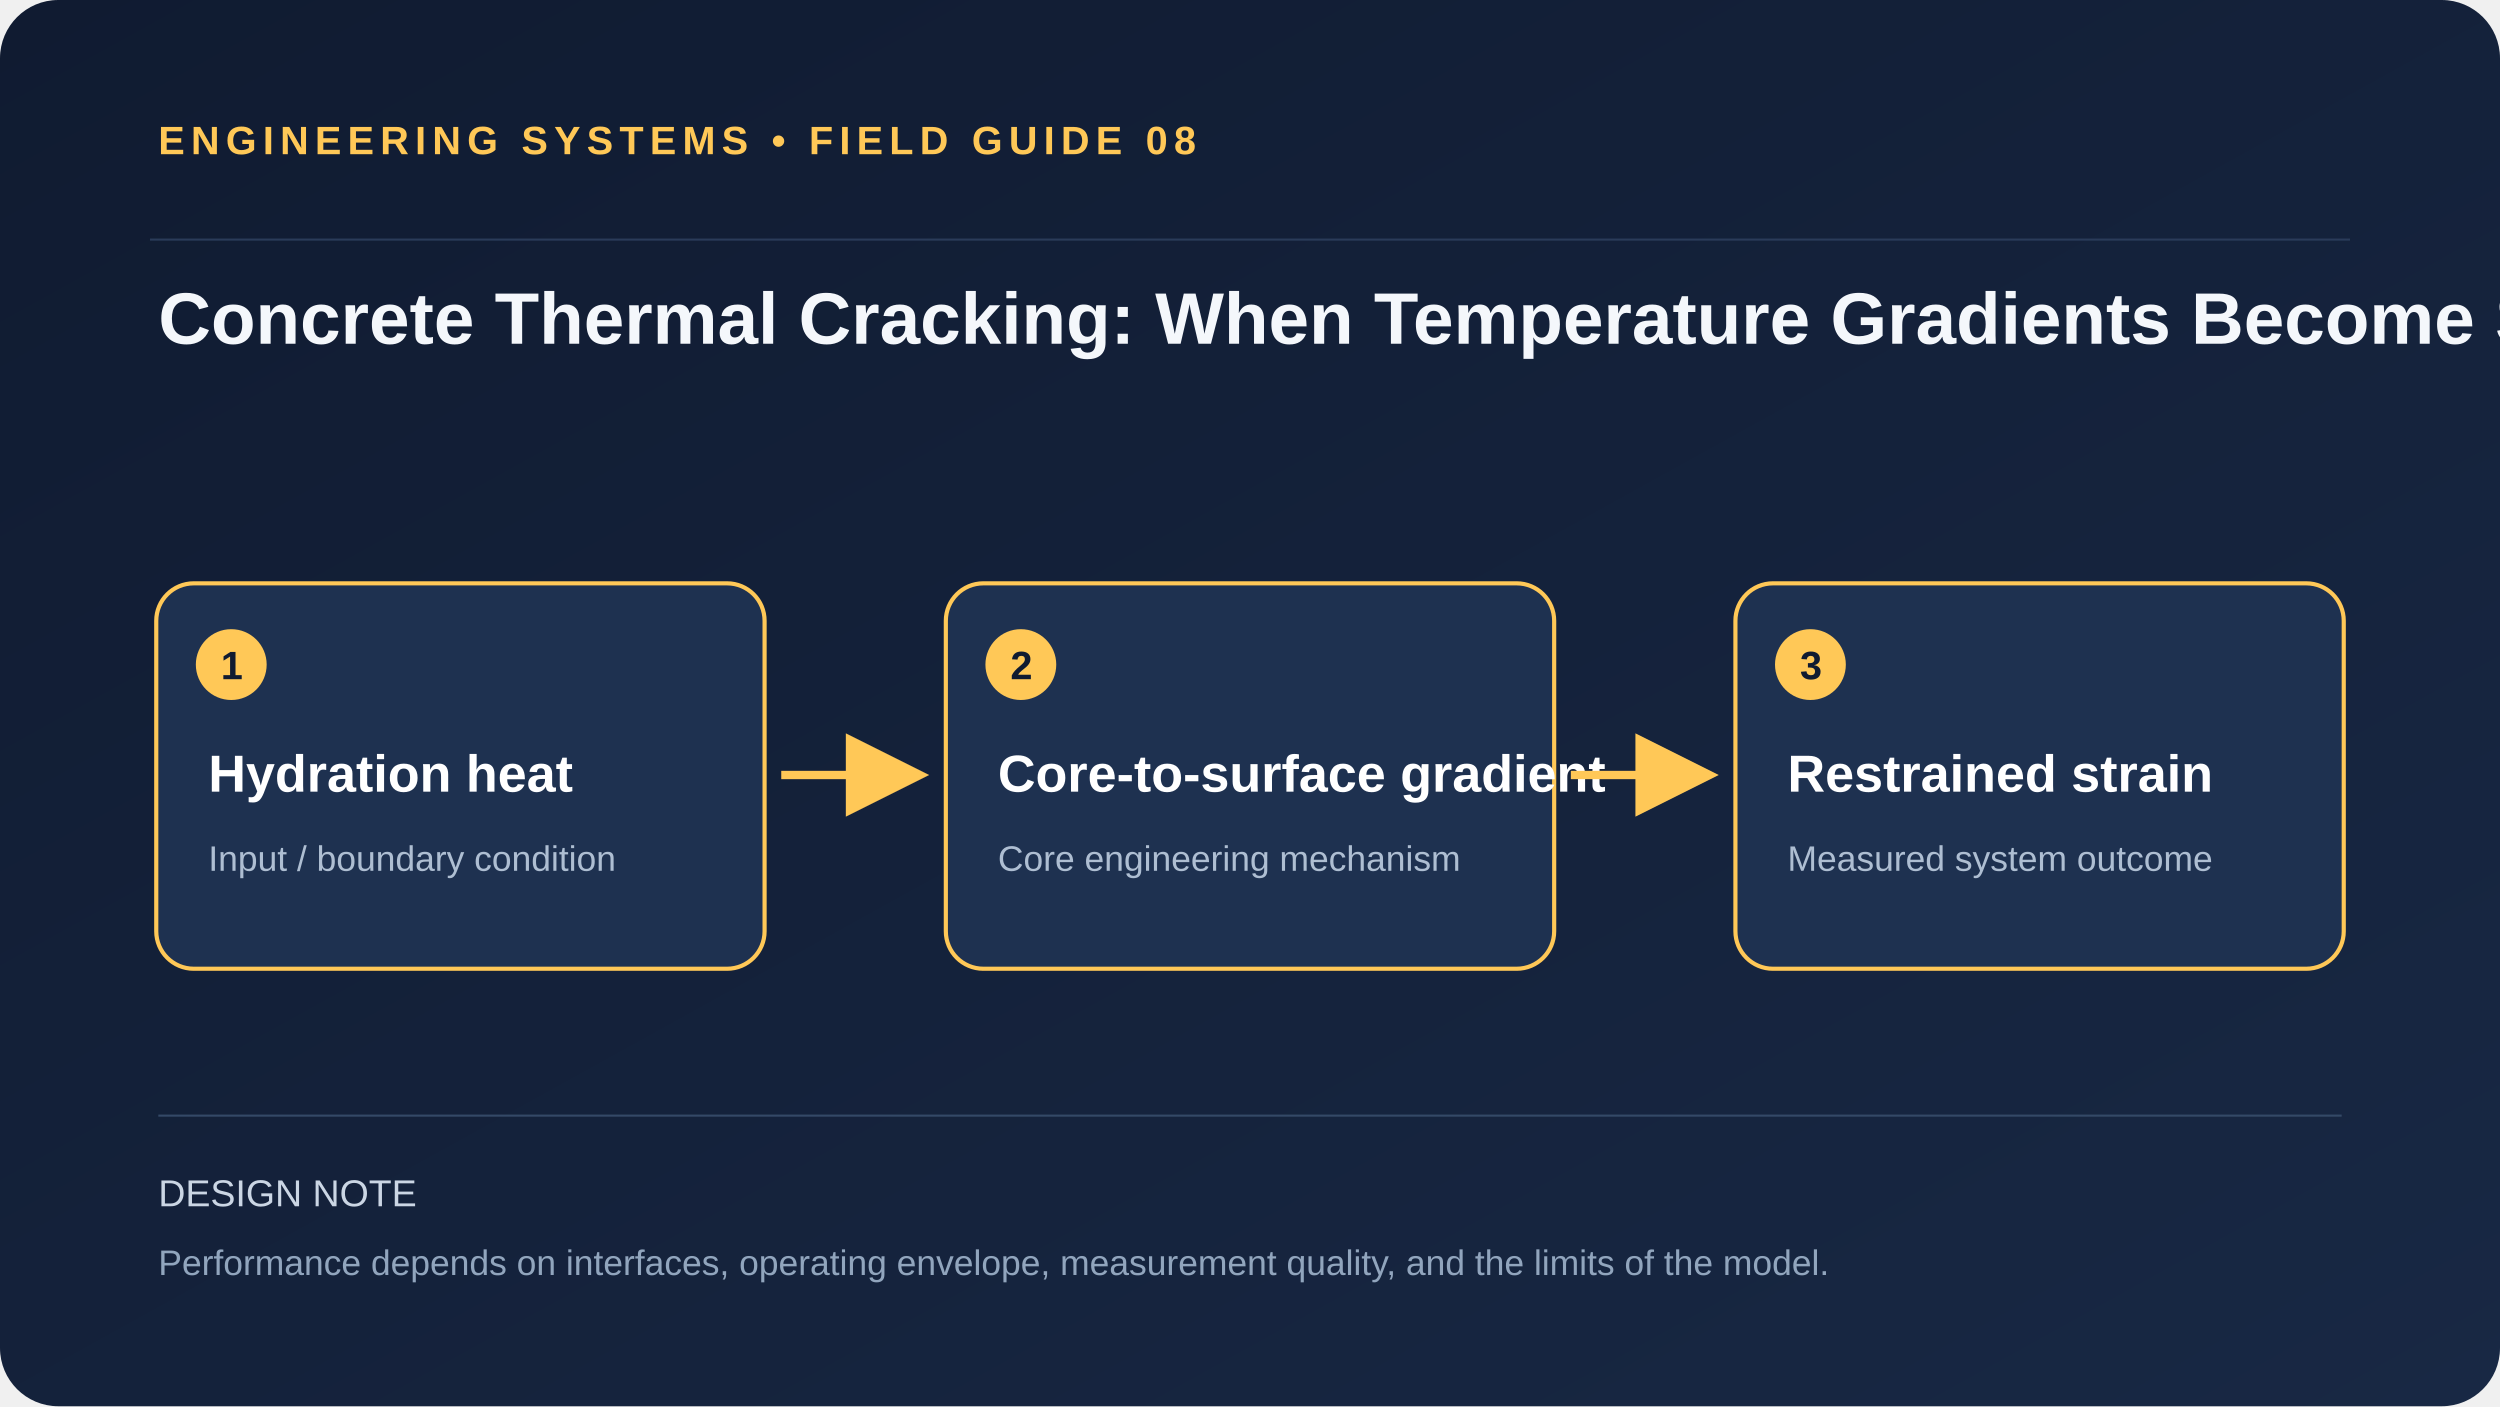
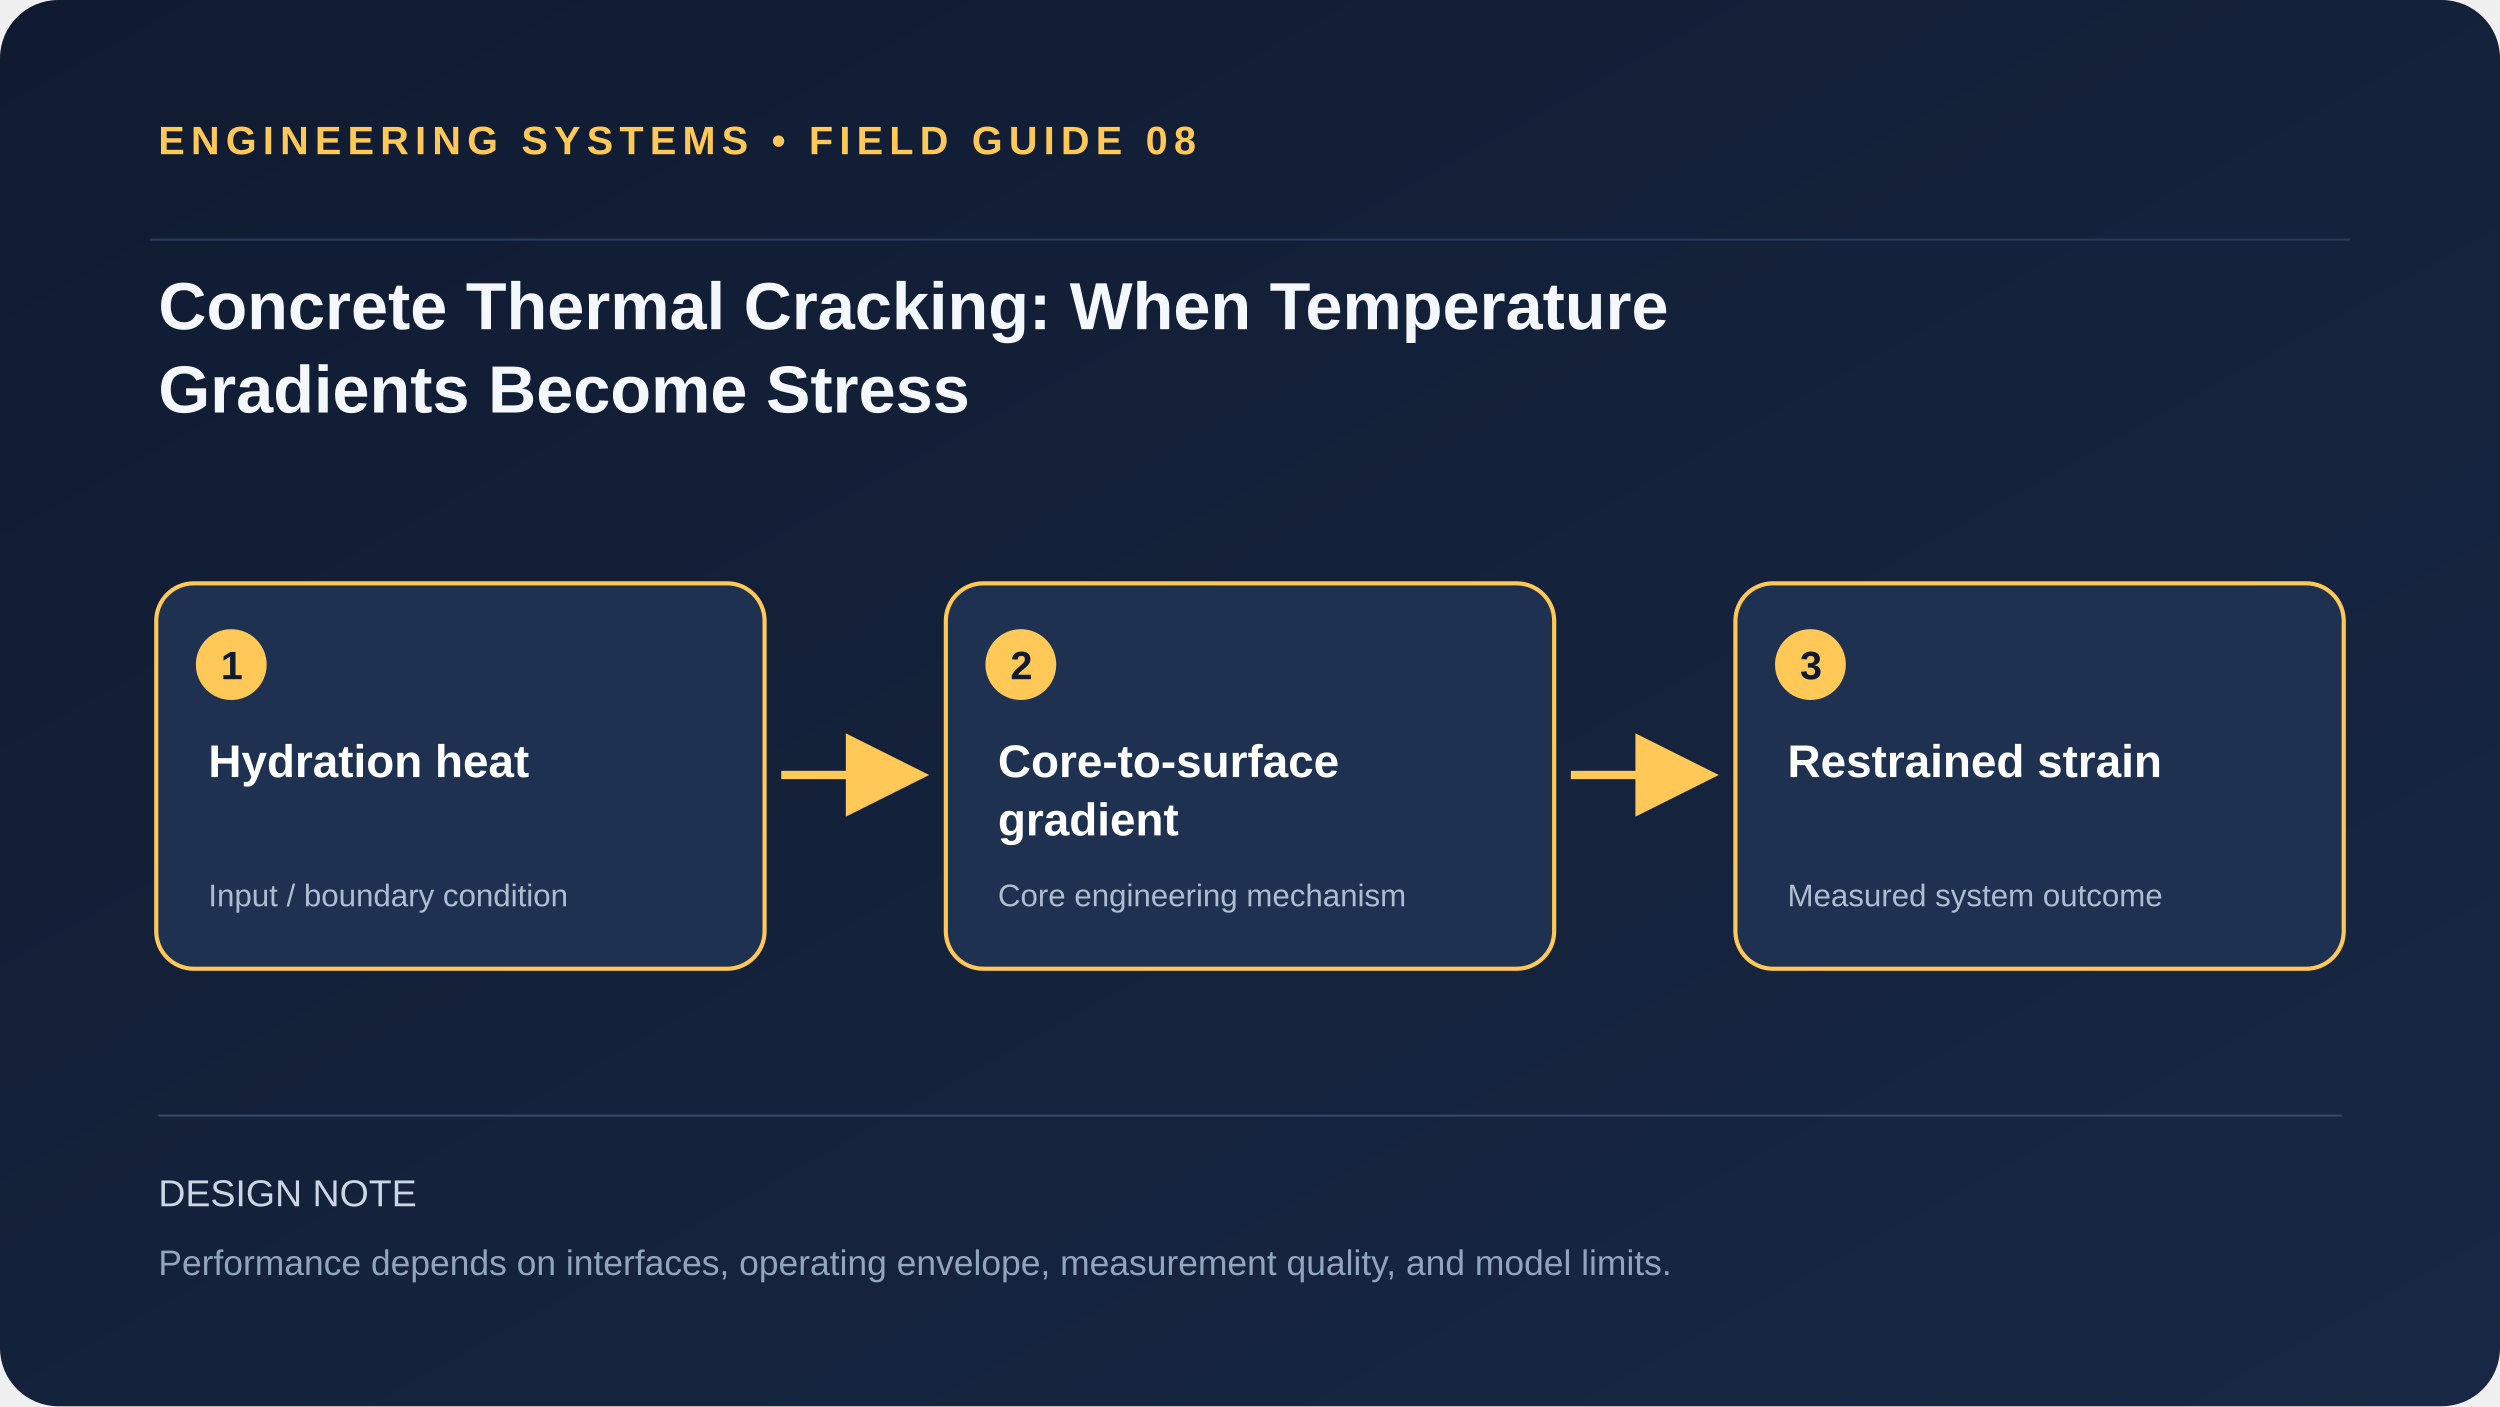
<svg xmlns="http://www.w3.org/2000/svg" width="1200" height="675" viewBox="0 0 1200 675" role="img" aria-labelledby="t d">
  <defs>
    <linearGradient id="bg" x2="1" y2="1">
      <stop stop-color="#101b31" />
      <stop offset="1" stop-color="#182844" />
    </linearGradient>
    <marker id="arrow" markerWidth="10" markerHeight="10" refX="8" refY="5" orient="auto">
      <path d="M0 0L10 5L0 10z" fill="#ffc857" />
    </marker>
  </defs>
  <rect width="1200" height="675" rx="28" fill="url(#bg)" />
  <path d="M72 115H1128" stroke="#2a3b59" />
  <text x="76" y="74" fill="#ffc857" font-family="Arial,sans-serif" font-size="19" font-weight="700" letter-spacing="3">ENGINEERING SYSTEMS • FIELD GUIDE 08</text>
-   <text x="76" y="165" fill="#f4f7fb" font-family="Arial,sans-serif" font-size="35" font-weight="700">Concrete Thermal Cracking: When Temperature Gradients Become Stress</text>
+   <text x="76" y="158" fill="#f4f7fb" font-family="Arial,sans-serif" font-size="32" font-weight="700">
+     <tspan x="76" dy="0">Concrete Thermal Cracking: When Temperature</tspan>
+     <tspan x="76" dy="40">Gradients Become Stress</tspan>
+   </text>
  <g font-family="Arial,sans-serif">
    <rect x="75" y="280" width="292" height="185" rx="18" fill="#1e3150" stroke="#ffc857" stroke-width="2" />
    <circle cx="111" cy="319" r="17" fill="#ffc857" />
    <text x="106" y="326" fill="#101b31" font-size="19" font-weight="700">1</text>
-     <text x="100" y="380" fill="#fff" font-size="25" font-weight="700">Hydration heat</text>
-     <text x="100" y="418" fill="#aebed2" font-size="17">Input / boundary condition</text>
+     <text x="100" y="373" fill="#fff" font-size="22" font-weight="700">
+       <tspan x="100" dy="0">Hydration heat</tspan>
+     </text>
+     <text x="100" y="435" fill="#aebed2" font-size="15">Input / boundary condition</text>
    <rect x="454" y="280" width="292" height="185" rx="18" fill="#1e3150" stroke="#ffc857" stroke-width="2" />
    <circle cx="490" cy="319" r="17" fill="#ffc857" />
    <text x="485" y="326" fill="#101b31" font-size="19" font-weight="700">2</text>
-     <text x="479" y="380" fill="#fff" font-size="25" font-weight="700">Core-to-surface gradient</text>
-     <text x="479" y="418" fill="#aebed2" font-size="17">Core engineering mechanism</text>
+     <text x="479" y="373" fill="#fff" font-size="22" font-weight="700">
+       <tspan x="479" dy="0">Core-to-surface</tspan>
+       <tspan x="479" dy="28">gradient</tspan>
+     </text>
+     <text x="479" y="435" fill="#aebed2" font-size="15">Core engineering mechanism</text>
    <rect x="833" y="280" width="292" height="185" rx="18" fill="#1e3150" stroke="#ffc857" stroke-width="2" />
    <circle cx="869" cy="319" r="17" fill="#ffc857" />
    <text x="864" y="326" fill="#101b31" font-size="19" font-weight="700">3</text>
-     <text x="858" y="380" fill="#fff" font-size="25" font-weight="700">Restrained strain</text>
-     <text x="858" y="418" fill="#aebed2" font-size="17">Measured system outcome</text>
+     <text x="858" y="373" fill="#fff" font-size="22" font-weight="700">
+       <tspan x="858" dy="0">Restrained strain</tspan>
+     </text>
+     <text x="858" y="435" fill="#aebed2" font-size="15">Measured system outcome</text>
    <path d="M375 372H438" stroke="#ffc857" stroke-width="4" marker-end="url(#arrow)" />
    <path d="M754 372H817" stroke="#ffc857" stroke-width="4" marker-end="url(#arrow)" />
  </g>
  <rect x="76" y="535" width="1048" height="1" fill="#344967" />
  <text x="76" y="579" fill="#cbd6e4" font-family="Arial,sans-serif" font-size="18">DESIGN NOTE</text>
-   <text x="76" y="612" fill="#91a5bd" font-family="Arial,sans-serif" font-size="17">Performance depends on interfaces, operating envelope, measurement quality, and the limits of the model.</text>
+   <text x="76" y="612" fill="#91a5bd" font-family="Arial,sans-serif" font-size="17">Performance depends on interfaces, operating envelope, measurement quality, and model limits.</text>
</svg>
